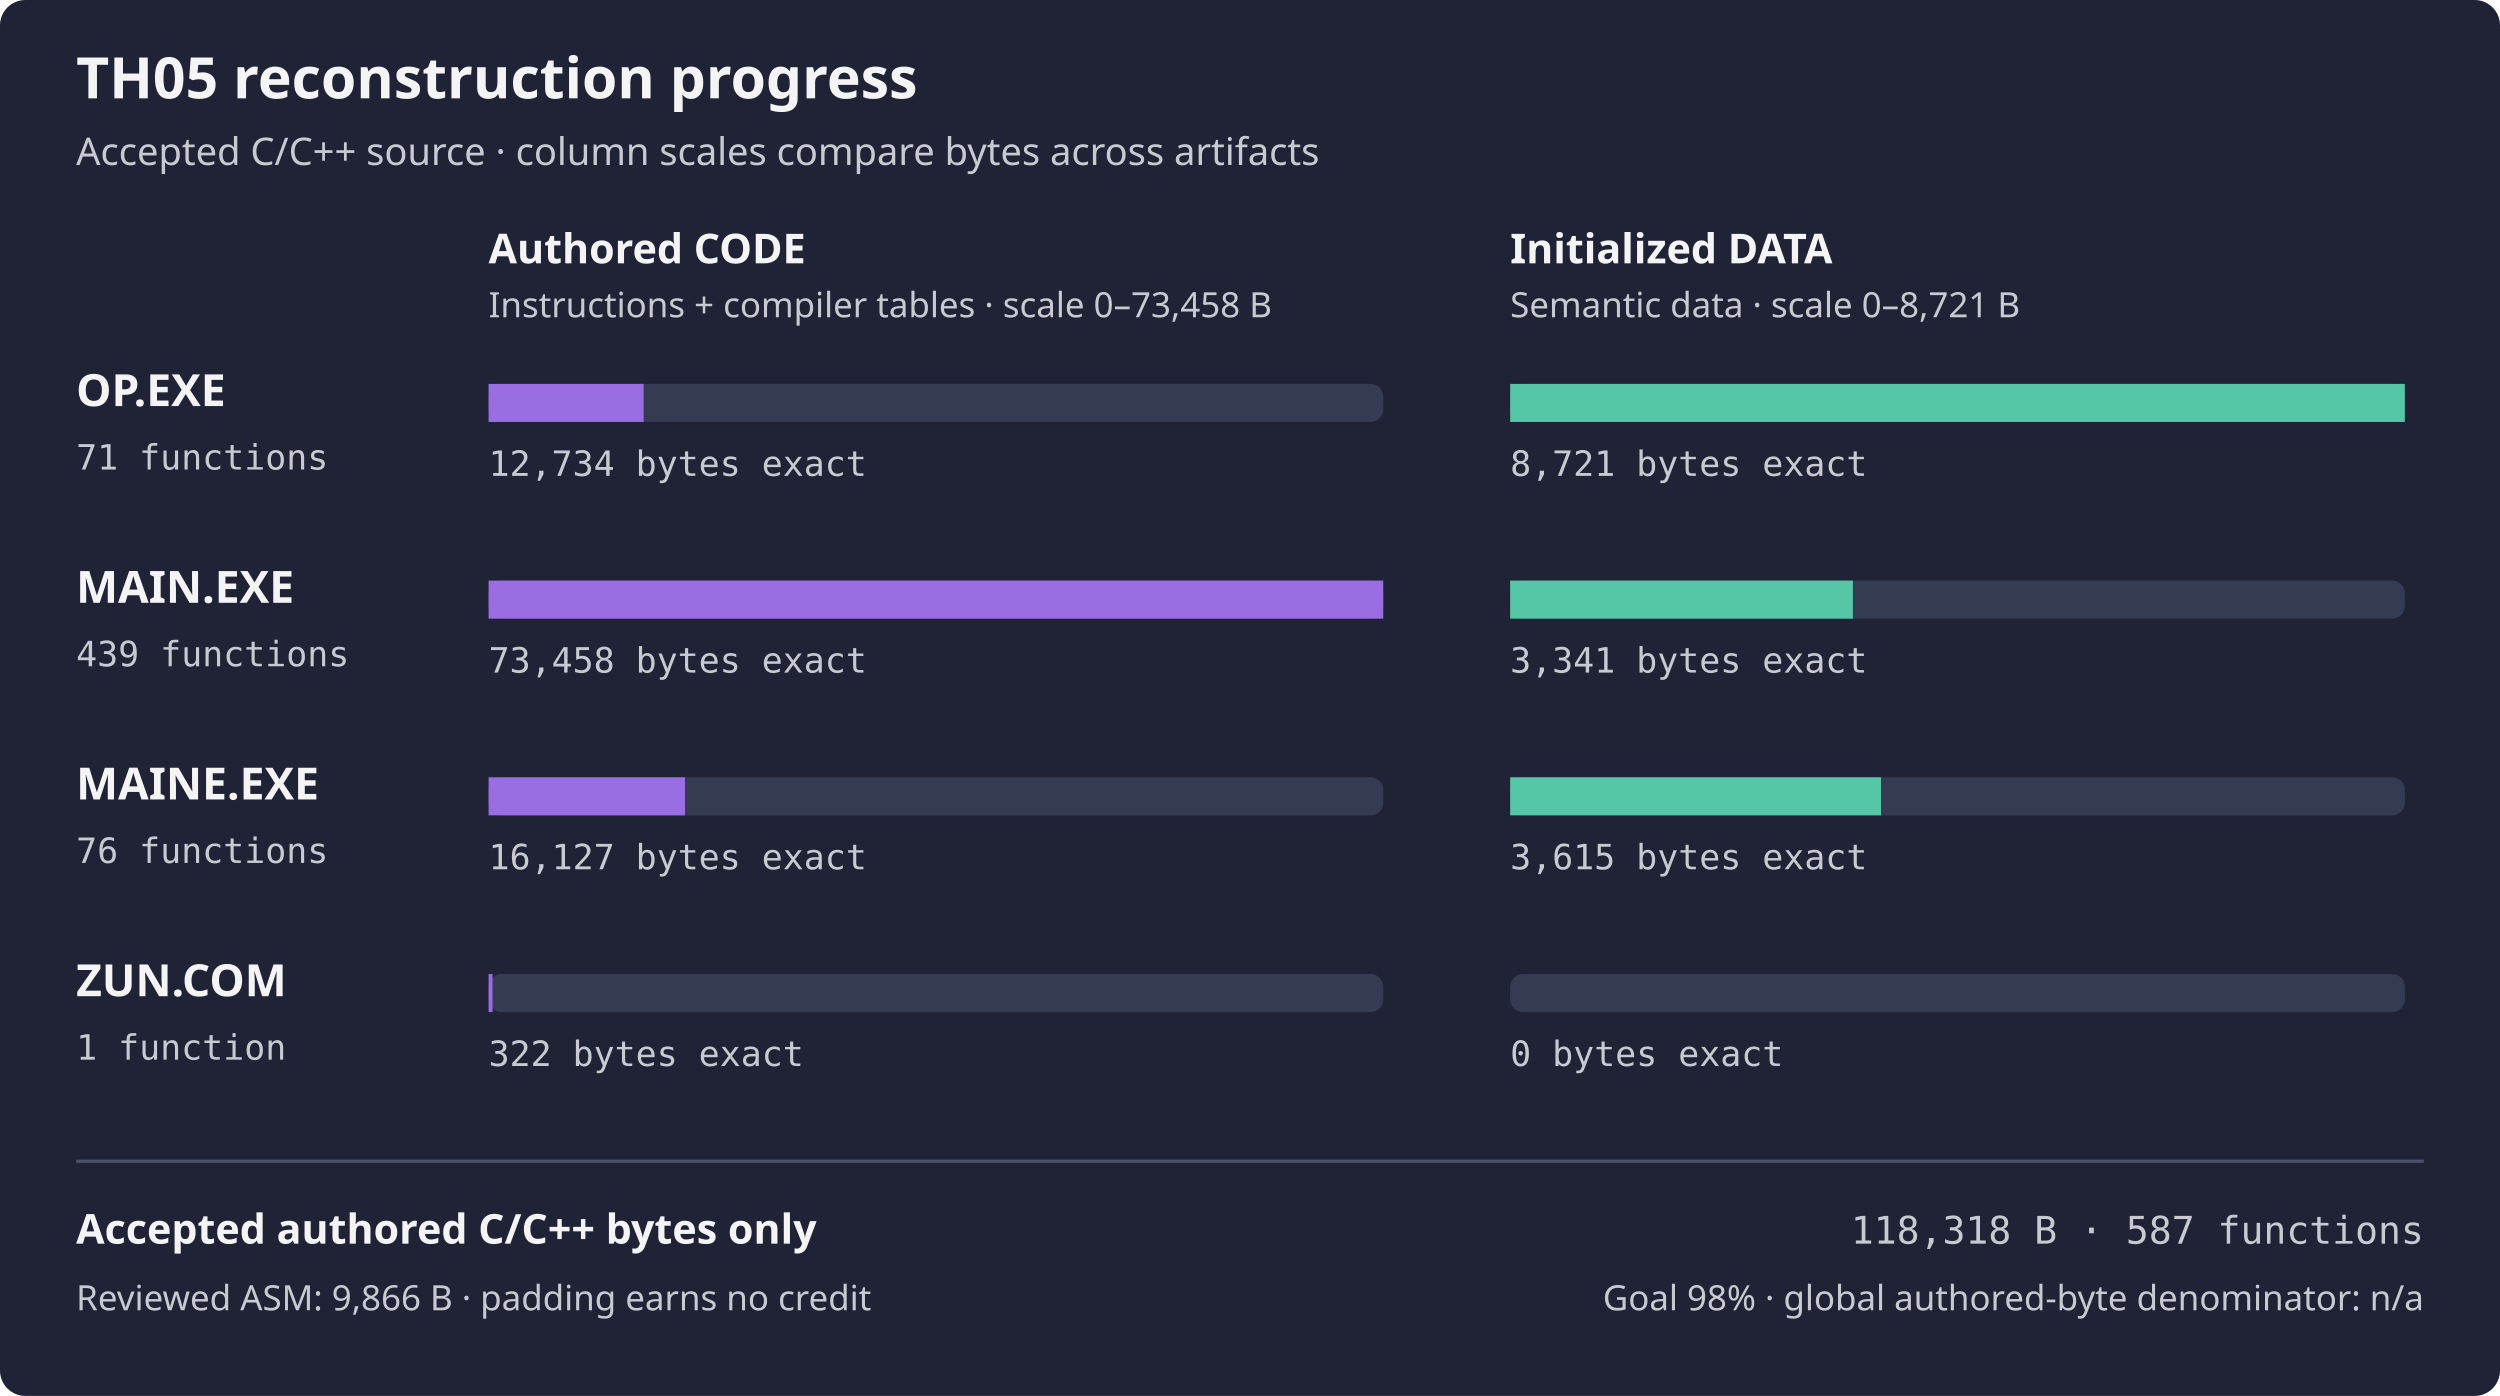
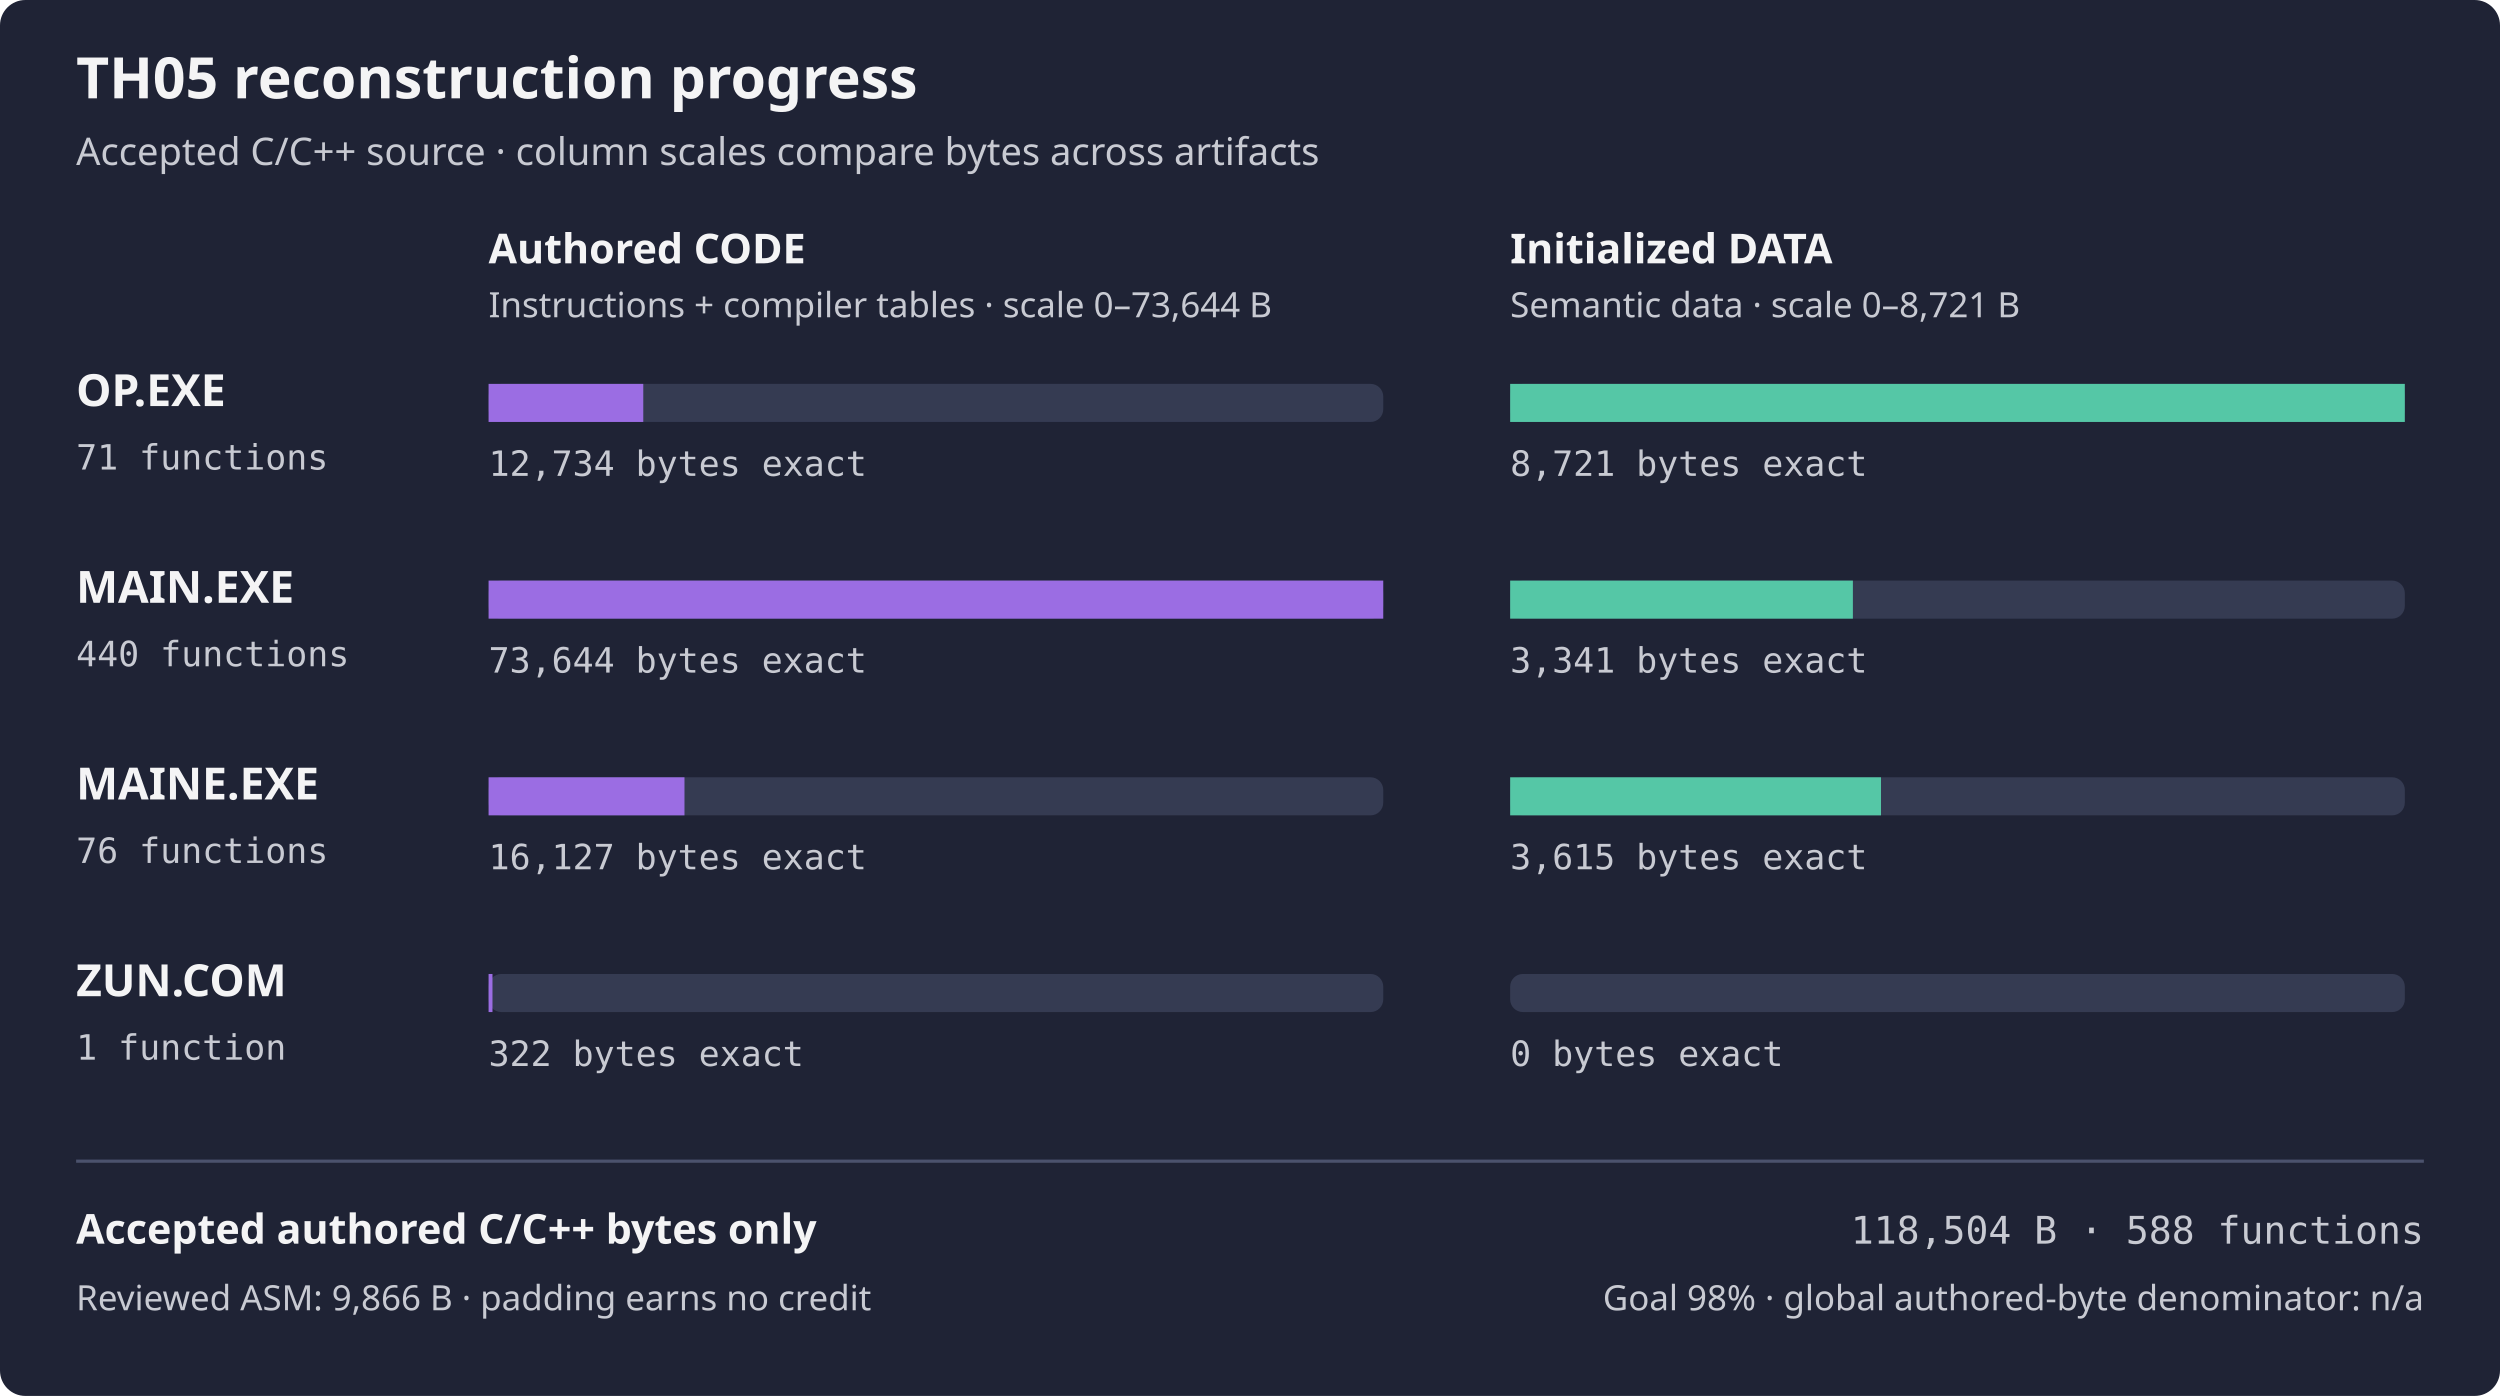
<svg xmlns="http://www.w3.org/2000/svg" width="788" height="440" viewBox="0 0 788 440" role="img" aria-labelledby="title desc">
  <rect width="788" height="440" rx="8" fill="#1f2335" />
  <text x="24" y="31" fill="#f4f4f5" font-family="sans-serif" font-size="18" font-weight="600">TH05 reconstruction progress</text>
  <text x="24" y="52" fill="#c8cad2" font-family="sans-serif" font-size="12">Accepted C/C++ source · column scales compare bytes across artifacts</text>
  <text x="154" y="83" fill="#f4f4f5" font-family="sans-serif" font-size="13" font-weight="600">Authored CODE</text>
  <text x="476" y="83" fill="#f4f4f5" font-family="sans-serif" font-size="13" font-weight="600">Initialized DATA</text>
-   <text x="154" y="100" fill="#c8cad2" font-family="sans-serif" font-size="11">Instructions + compiler tables · scale 0–73,458 B</text>
+   <text x="154" y="100" fill="#c8cad2" font-family="sans-serif" font-size="11">Instructions + compiler tables · scale 0–73,644 B</text>
  <text x="476" y="100" fill="#c8cad2" font-family="sans-serif" font-size="11">Semantic data · scale 0–8,721 B</text>
  <text x="24" y="128" fill="#f4f4f5" font-family="sans-serif" font-size="14" font-weight="600">OP.EXE</text>
  <text x="24" y="148" fill="#c8cad2" font-family="monospace" font-size="11">71 functions</text>
  <rect x="154" y="121" width="282" height="12" rx="4" fill="#353b52" />
-   <rect x="154" y="121" width="48.88" height="12" fill="#9b6de3" />
+   <rect x="154" y="121" width="48.76" height="12" fill="#9b6de3" />
  <rect x="476" y="121" width="282" height="12" rx="4" fill="#353b52" />
  <rect x="476" y="121" width="282.00" height="12" fill="#55c7a6" />
  <text x="154" y="150" fill="#c8cad2" font-family="monospace" font-size="11">12,734 bytes exact</text>
  <text x="476" y="150" fill="#c8cad2" font-family="monospace" font-size="11">8,721 bytes exact</text>
  <text x="24" y="190" fill="#f4f4f5" font-family="sans-serif" font-size="14" font-weight="600">MAIN.EXE</text>
-   <text x="24" y="210" fill="#c8cad2" font-family="monospace" font-size="11">439 functions</text>
+   <text x="24" y="210" fill="#c8cad2" font-family="monospace" font-size="11">440 functions</text>
  <rect x="154" y="183" width="282" height="12" rx="4" fill="#353b52" />
  <rect x="154" y="183" width="282.00" height="12" fill="#9b6de3" />
  <rect x="476" y="183" width="282" height="12" rx="4" fill="#353b52" />
  <rect x="476" y="183" width="108.03" height="12" fill="#55c7a6" />
-   <text x="154" y="212" fill="#c8cad2" font-family="monospace" font-size="11">73,458 bytes exact</text>
+   <text x="154" y="212" fill="#c8cad2" font-family="monospace" font-size="11">73,644 bytes exact</text>
  <text x="476" y="212" fill="#c8cad2" font-family="monospace" font-size="11">3,341 bytes exact</text>
  <text x="24" y="252" fill="#f4f4f5" font-family="sans-serif" font-size="14" font-weight="600">MAINE.EXE</text>
  <text x="24" y="272" fill="#c8cad2" font-family="monospace" font-size="11">76 functions</text>
  <rect x="154" y="245" width="282" height="12" rx="4" fill="#353b52" />
-   <rect x="154" y="245" width="61.91" height="12" fill="#9b6de3" />
+   <rect x="154" y="245" width="61.75" height="12" fill="#9b6de3" />
  <rect x="476" y="245" width="282" height="12" rx="4" fill="#353b52" />
  <rect x="476" y="245" width="116.89" height="12" fill="#55c7a6" />
  <text x="154" y="274" fill="#c8cad2" font-family="monospace" font-size="11">16,127 bytes exact</text>
  <text x="476" y="274" fill="#c8cad2" font-family="monospace" font-size="11">3,615 bytes exact</text>
  <text x="24" y="314" fill="#f4f4f5" font-family="sans-serif" font-size="14" font-weight="600">ZUN.COM</text>
  <text x="24" y="334" fill="#c8cad2" font-family="monospace" font-size="11">1 function</text>
  <rect x="154" y="307" width="282" height="12" rx="4" fill="#353b52" />
-   <rect x="154" y="307" width="1.24" height="12" fill="#9b6de3" />
+   <rect x="154" y="307" width="1.23" height="12" fill="#9b6de3" />
  <rect x="476" y="307" width="282" height="12" rx="4" fill="#353b52" />
  <rect x="476" y="307" width="0.00" height="12" fill="#55c7a6" />
  <text x="154" y="336" fill="#c8cad2" font-family="monospace" font-size="11">322 bytes exact</text>
  <text x="476" y="336" fill="#c8cad2" font-family="monospace" font-size="11">0 bytes exact</text>
  <path d="M24 366 H764" stroke="#4b526d" />
  <text x="24" y="392" fill="#f4f4f5" font-family="sans-serif" font-size="13" font-weight="600">Accepted authored C/C++ bytes only</text>
-   <text x="764" y="392" fill="#c8cad2" font-family="monospace" text-anchor="end" font-size="12">118,318 B · 587 functions</text>
+   <text x="764" y="392" fill="#c8cad2" font-family="monospace" text-anchor="end" font-size="12">118,504 B · 588 functions</text>
  <text x="24" y="413" fill="#c8cad2" font-family="sans-serif" font-size="11">Reviewed ASM: 9,866 B · padding earns no credit</text>
  <text x="764" y="413" fill="#c8cad2" font-family="sans-serif" text-anchor="end" font-size="11">Goal 98% · global authored-byte denominator: n/a</text>
</svg>
